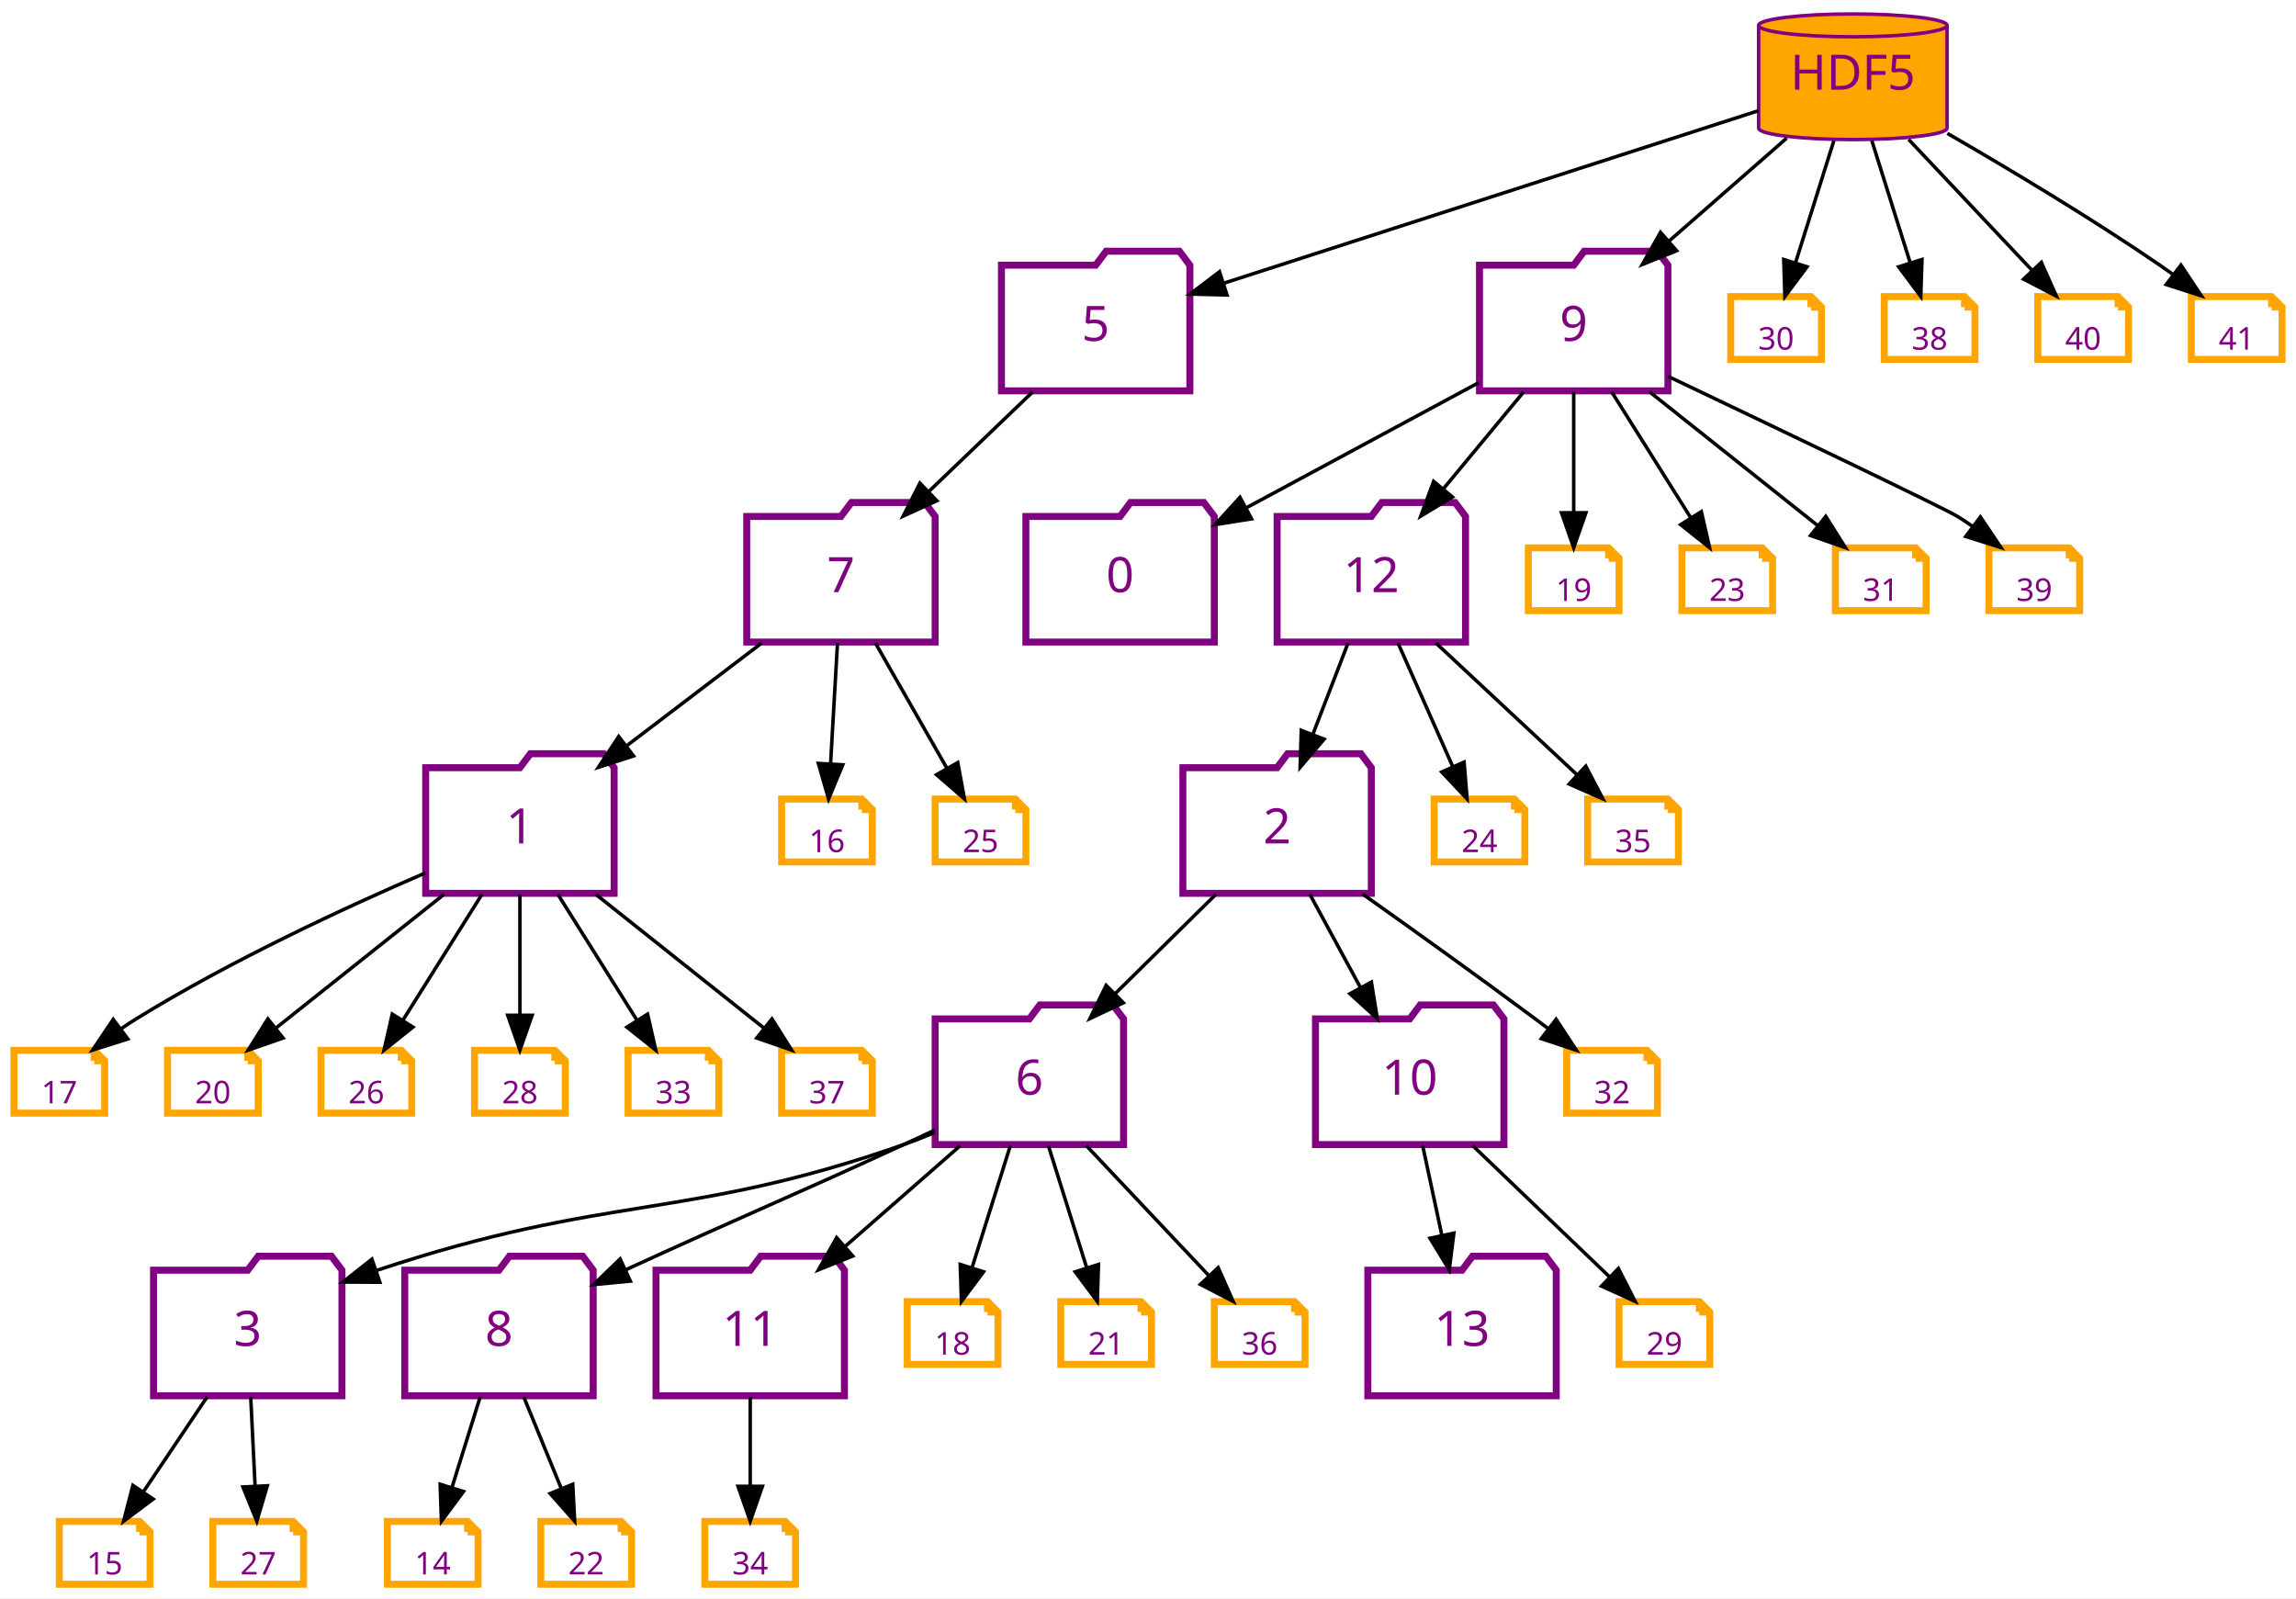
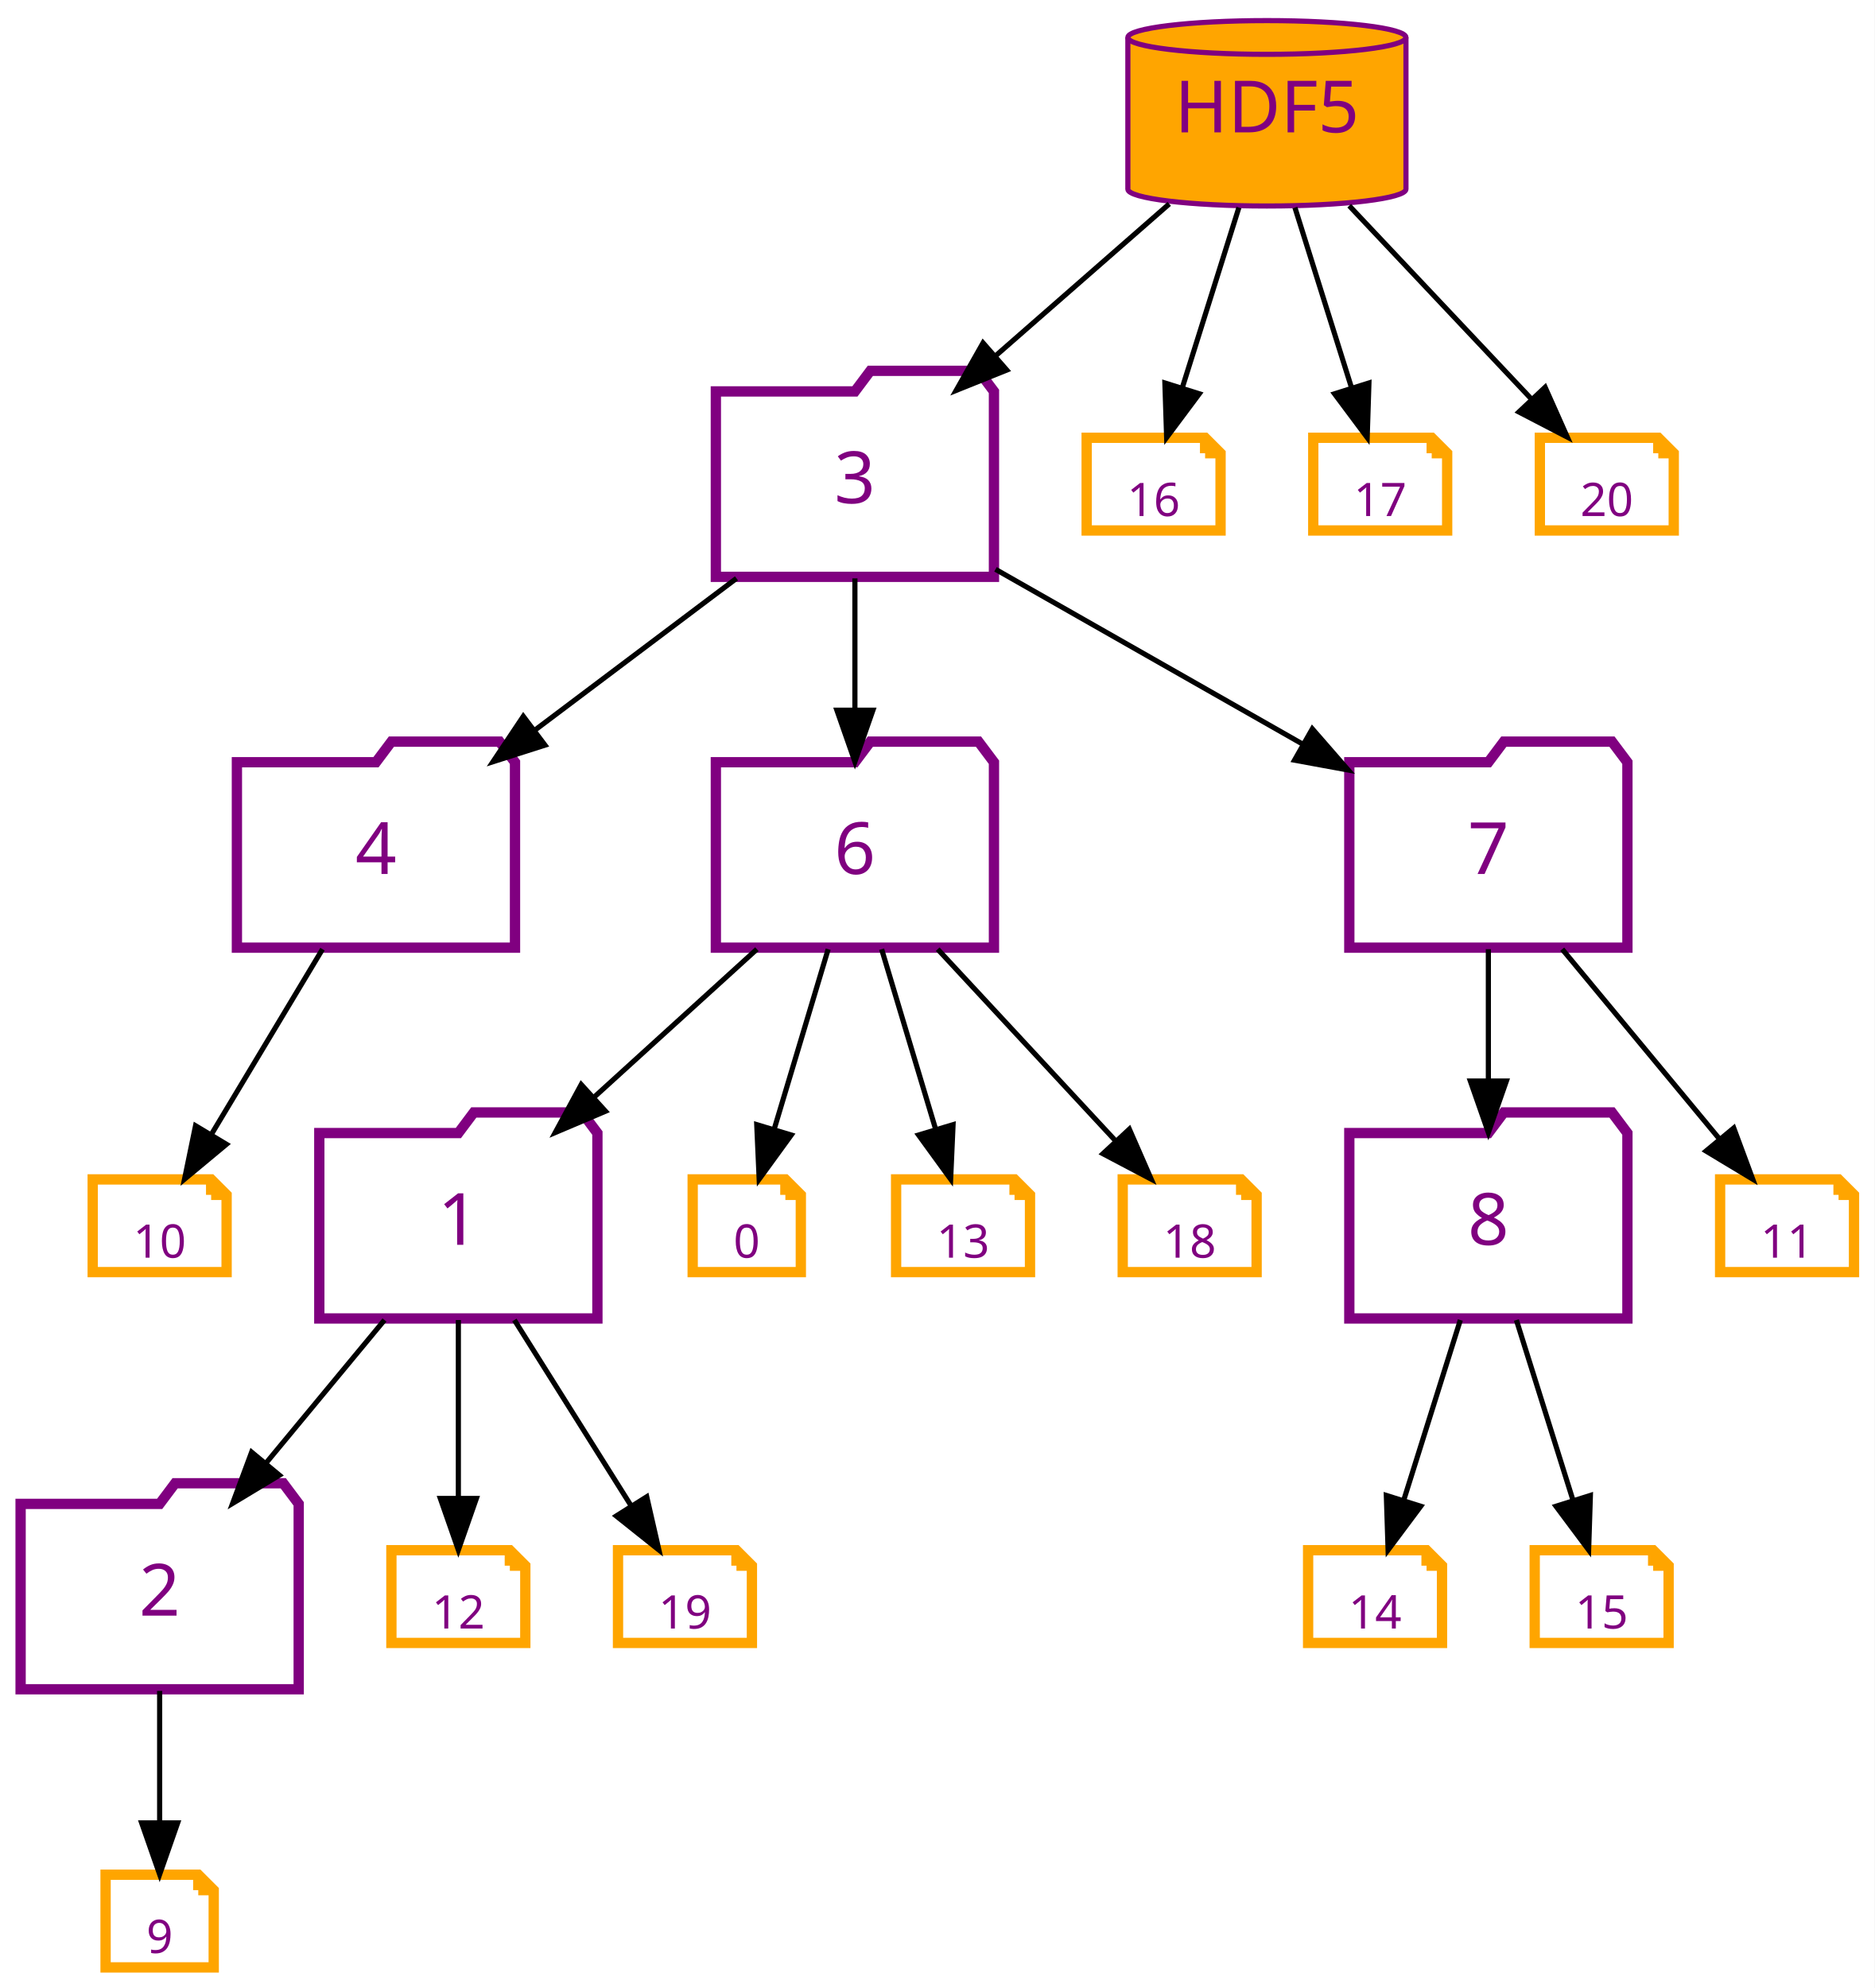
- <svg xmlns="http://www.w3.org/2000/svg" width="658pt" height="458pt" viewBox="0.00 0.00 658.00 458.00">
-   <g id="graph0" class="graph" transform="scale(1 1) rotate(0) translate(4 454)">
-     <polygon fill="white" stroke="transparent" points="-4,4 -4,-454 654,-454 654,4 -4,4" />
+ <svg xmlns="http://www.w3.org/2000/svg" width="364pt" height="386pt" viewBox="0.00 0.00 364.00 386.00">
+   <g id="graph0" class="graph" transform="scale(1 1) rotate(0) translate(4 382)">
+     <polygon fill="white" stroke="transparent" points="-4,4 -4,-382 360,-382 360,4 -4,4" />
    <g id="node1" class="node">
-       <polygon fill="none" stroke="purple" stroke-width="2" points="344,-306 341,-310 320,-310 317,-306 290,-306 290,-270 344,-270 344,-306" />
-       <text text-anchor="middle" x="317" y="-284.3" font-family="times bold" font-size="14.00" fill="purple">0</text>
+       <polygon fill="none" stroke="purple" stroke-width="2" points="112,-162 109,-166 88,-166 85,-162 58,-162 58,-126 112,-126 112,-162" />
+       <text text-anchor="middle" x="85" y="-140.3" font-family="times bold" font-size="14.00" fill="purple">1</text>
    </g>
    <g id="node2" class="node">
-       <polygon fill="none" stroke="purple" stroke-width="2" points="172,-234 169,-238 148,-238 145,-234 118,-234 118,-198 172,-198 172,-234" />
-       <text text-anchor="middle" x="145" y="-212.3" font-family="times bold" font-size="14.00" fill="purple">1</text>
+       <polygon fill="none" stroke="purple" stroke-width="2" points="54,-90 51,-94 30,-94 27,-90 0,-90 0,-54 54,-54 54,-90" />
+       <text text-anchor="middle" x="27" y="-68.3" font-family="times bold" font-size="14.00" fill="purple">2</text>
+     </g>
+     <g id="edge3" class="edge">
+       <path fill="none" stroke="black" d="M70.66,-125.7C63.71,-117.3 55.23,-107.07 47.6,-97.86" />
+       <polygon fill="black" stroke="black" points="50.25,-95.57 41.17,-90.1 44.86,-100.04 50.25,-95.57" />
+     </g>
+     <g id="node13" class="node">
+       <polygon fill="none" stroke="orange" stroke-width="2" points="95,-81 72,-81 72,-63 98,-63 98,-78 95,-81" />
+       <polyline fill="none" stroke="orange" stroke-width="2" points="95,-81 95,-78 " />
+       <polyline fill="none" stroke="orange" stroke-width="2" points="98,-78 95,-78 " />
+       <text text-anchor="middle" x="85" y="-65.8" font-family="times bold" font-size="9.00" fill="purple">12</text>
+     </g>
+     <g id="edge7" class="edge">
+       <path fill="none" stroke="black" d="M85,-125.7C85,-115.23 85,-101.9 85,-91.27" />
+       <polygon fill="black" stroke="black" points="88.5,-91.05 85,-81.05 81.5,-91.05 88.5,-91.05" />
+     </g>
+     <g id="node20" class="node">
+       <polygon fill="none" stroke="orange" stroke-width="2" points="139,-81 116,-81 116,-63 142,-63 142,-78 139,-81" />
+       <polyline fill="none" stroke="orange" stroke-width="2" points="139,-81 139,-78 " />
+       <polyline fill="none" stroke="orange" stroke-width="2" points="142,-78 139,-78 " />
+       <text text-anchor="middle" x="129" y="-65.8" font-family="times bold" font-size="9.00" fill="purple">19</text>
+     </g>
+     <g id="edge16" class="edge">
+       <path fill="none" stroke="black" d="M95.88,-125.7C102.8,-114.67 111.73,-100.47 118.57,-89.59" />
+       <polygon fill="black" stroke="black" points="121.58,-91.38 123.94,-81.05 115.66,-87.65 121.58,-91.38" />
+     </g>
+     <g id="node10" class="node">
+       <polygon fill="none" stroke="orange" stroke-width="2" points="34.5,-18 16.5,-18 16.5,0 37.5,0 37.5,-15 34.5,-18" />
+       <polyline fill="none" stroke="orange" stroke-width="2" points="34.5,-18 34.5,-15 " />
+       <polyline fill="none" stroke="orange" stroke-width="2" points="37.5,-15 34.5,-15 " />
+       <text text-anchor="middle" x="27" y="-2.8" font-family="times bold" font-size="9.00" fill="purple">9</text>
+     </g>
+     <g id="edge2" class="edge">
+       <path fill="none" stroke="black" d="M27,-53.68C27,-45.73 27,-36.31 27,-28.25" />
+       <polygon fill="black" stroke="black" points="30.5,-28.06 27,-18.06 23.5,-28.06 30.5,-28.06" />
+     </g>
+     <g id="node3" class="node">
+       <polygon fill="none" stroke="purple" stroke-width="2" points="189,-306 186,-310 165,-310 162,-306 135,-306 135,-270 189,-270 189,-306" />
+       <text text-anchor="middle" x="162" y="-284.3" font-family="times bold" font-size="14.00" fill="purple">3</text>
+     </g>
+     <g id="node4" class="node">
+       <polygon fill="none" stroke="purple" stroke-width="2" points="96,-234 93,-238 72,-238 69,-234 42,-234 42,-198 96,-198 96,-234" />
+       <text text-anchor="middle" x="69" y="-212.3" font-family="times bold" font-size="14.00" fill="purple">4</text>
+     </g>
+     <g id="edge5" class="edge">
+       <path fill="none" stroke="black" d="M139.01,-269.7C127.19,-260.8 112.61,-249.82 99.82,-240.2" />
+       <polygon fill="black" stroke="black" points="101.82,-237.32 91.72,-234.1 97.61,-242.91 101.82,-237.32" />
+     </g>
+     <g id="node6" class="node">
+       <polygon fill="none" stroke="purple" stroke-width="2" points="189,-234 186,-238 165,-238 162,-234 135,-234 135,-198 189,-198 189,-234" />
+       <text text-anchor="middle" x="162" y="-212.3" font-family="times bold" font-size="14.00" fill="purple">6</text>
+     </g>
+     <g id="edge18" class="edge">
+       <path fill="none" stroke="black" d="M162,-269.7C162,-261.98 162,-252.71 162,-244.11" />
+       <polygon fill="black" stroke="black" points="165.5,-244.1 162,-234.1 158.5,-244.1 165.5,-244.1" />
+     </g>
+     <g id="node7" class="node">
+       <polygon fill="none" stroke="purple" stroke-width="2" points="312,-234 309,-238 288,-238 285,-234 258,-234 258,-198 312,-198 312,-234" />
+       <text text-anchor="middle" x="285" y="-212.3" font-family="times bold" font-size="14.00" fill="purple">7</text>
+     </g>
+     <g id="edge12" class="edge">
+       <path fill="none" stroke="black" d="M189.3,-271.46C206.89,-261.45 229.97,-248.32 249.05,-237.46" />
+       <polygon fill="black" stroke="black" points="250.82,-240.48 257.78,-232.49 247.36,-234.4 250.82,-240.48" />
+     </g>
+     <g id="node11" class="node">
+       <polygon fill="none" stroke="orange" stroke-width="2" points="37,-153 14,-153 14,-135 40,-135 40,-150 37,-153" />
+       <polyline fill="none" stroke="orange" stroke-width="2" points="37,-153 37,-150 " />
+       <polyline fill="none" stroke="orange" stroke-width="2" points="40,-150 37,-150 " />
+       <text text-anchor="middle" x="27" y="-137.8" font-family="times bold" font-size="9.00" fill="purple">10</text>
+     </g>
+     <g id="edge4" class="edge">
+       <path fill="none" stroke="black" d="M58.62,-197.7C52.07,-186.79 43.66,-172.76 37.15,-161.92" />
+       <polygon fill="black" stroke="black" points="39.97,-159.82 31.83,-153.05 33.97,-163.42 39.97,-159.82" />
+     </g>
+     <g id="node5" class="node">
+       <path fill="orange" stroke="purple" d="M269,-374.73C269,-376.53 256.9,-378 242,-378 227.1,-378 215,-376.53 215,-374.73 215,-374.73 215,-345.27 215,-345.27 215,-343.47 227.1,-342 242,-342 256.9,-342 269,-343.47 269,-345.27 269,-345.27 269,-374.73 269,-374.73" />
+       <path fill="none" stroke="purple" d="M269,-374.73C269,-372.92 256.9,-371.45 242,-371.45 227.1,-371.45 215,-372.92 215,-374.73" />
+       <text text-anchor="middle" x="242" y="-356.3" font-family="times bold" font-size="14.00" fill="purple">HDF5</text>
+     </g>
+     <g id="edge19" class="edge">
+       <path fill="none" stroke="black" d="M223.04,-342.41C213,-333.63 200.49,-322.68 189.41,-312.99" />
+       <polygon fill="black" stroke="black" points="191.49,-310.15 181.66,-306.2 186.88,-315.42 191.49,-310.15" />
+     </g>
+     <g id="node17" class="node">
+       <polygon fill="none" stroke="orange" stroke-width="2" points="230,-297 207,-297 207,-279 233,-279 233,-294 230,-297" />
+       <polyline fill="none" stroke="orange" stroke-width="2" points="230,-297 230,-294 " />
+       <polyline fill="none" stroke="orange" stroke-width="2" points="233,-294 230,-294 " />
+       <text text-anchor="middle" x="220" y="-281.8" font-family="times bold" font-size="9.00" fill="purple">16</text>
+     </g>
+     <g id="edge13" class="edge">
+       <path fill="none" stroke="black" d="M236.56,-341.7C233.2,-331.01 228.9,-317.33 225.53,-306.59" />
+       <polygon fill="black" stroke="black" points="228.87,-305.54 222.53,-297.05 222.19,-307.64 228.87,-305.54" />
    </g>
    <g id="node18" class="node">
-       <polygon fill="none" stroke="orange" stroke-width="2" points="23,-153 0,-153 0,-135 26,-135 26,-150 23,-153" />
-       <polyline fill="none" stroke="orange" stroke-width="2" points="23,-153 23,-150 " />
-       <polyline fill="none" stroke="orange" stroke-width="2" points="26,-150 23,-150 " />
-       <text text-anchor="middle" x="13" y="-137.8" font-family="times bold" font-size="9.00" fill="purple">17</text>
+       <polygon fill="none" stroke="orange" stroke-width="2" points="274,-297 251,-297 251,-279 277,-279 277,-294 274,-297" />
+       <polyline fill="none" stroke="orange" stroke-width="2" points="274,-297 274,-294 " />
+       <polyline fill="none" stroke="orange" stroke-width="2" points="277,-294 274,-294 " />
+       <text text-anchor="middle" x="264" y="-281.8" font-family="times bold" font-size="9.00" fill="purple">17</text>
+     </g>
+     <g id="edge14" class="edge">
+       <path fill="none" stroke="black" d="M247.44,-341.7C250.8,-331.01 255.1,-317.33 258.47,-306.59" />
+       <polygon fill="black" stroke="black" points="261.81,-307.64 261.47,-297.05 255.13,-305.54 261.81,-307.64" />
+     </g>
+     <g id="node21" class="node">
+       <polygon fill="none" stroke="orange" stroke-width="2" points="318,-297 295,-297 295,-279 321,-279 321,-294 318,-297" />
+       <polyline fill="none" stroke="orange" stroke-width="2" points="318,-297 318,-294 " />
+       <polyline fill="none" stroke="orange" stroke-width="2" points="321,-294 318,-294 " />
+       <text text-anchor="middle" x="308" y="-281.8" font-family="times bold" font-size="9.00" fill="purple">20</text>
+     </g>
+     <g id="edge20" class="edge">
+       <path fill="none" stroke="black" d="M257.98,-342.05C268.78,-330.59 282.94,-315.58 293.44,-304.44" />
+       <polygon fill="black" stroke="black" points="296.02,-306.81 300.33,-297.13 290.93,-302.01 296.02,-306.81" />
+     </g>
+     <g id="edge17" class="edge">
+       <path fill="none" stroke="black" d="M142.97,-197.7C133.46,-189.05 121.79,-178.45 111.43,-169.03" />
+       <polygon fill="black" stroke="black" points="113.57,-166.24 103.81,-162.1 108.86,-171.42 113.57,-166.24" />
+     </g>
+     <g id="node9" class="node">
+       <polygon fill="none" stroke="orange" stroke-width="2" points="148.5,-153 130.5,-153 130.5,-135 151.5,-135 151.5,-150 148.5,-153" />
+       <polyline fill="none" stroke="orange" stroke-width="2" points="148.5,-153 148.5,-150 " />
+       <polyline fill="none" stroke="orange" stroke-width="2" points="151.5,-150 148.5,-150 " />
+       <text text-anchor="middle" x="141" y="-137.8" font-family="times bold" font-size="9.00" fill="purple">0</text>
+     </g>
+     <g id="edge1" class="edge">
+       <path fill="none" stroke="black" d="M156.81,-197.7C153.64,-187.12 149.58,-173.62 146.38,-162.93" />
+       <polygon fill="black" stroke="black" points="149.64,-161.62 143.41,-153.05 142.94,-163.63 149.64,-161.62" />
+     </g>
+     <g id="node14" class="node">
+       <polygon fill="none" stroke="orange" stroke-width="2" points="193,-153 170,-153 170,-135 196,-135 196,-150 193,-153" />
+       <polyline fill="none" stroke="orange" stroke-width="2" points="193,-153 193,-150 " />
+       <polyline fill="none" stroke="orange" stroke-width="2" points="196,-150 193,-150 " />
+       <text text-anchor="middle" x="183" y="-137.8" font-family="times bold" font-size="9.00" fill="purple">13</text>
+     </g>
+     <g id="edge8" class="edge">
+       <path fill="none" stroke="black" d="M167.19,-197.7C170.36,-187.12 174.42,-173.62 177.62,-162.93" />
+       <polygon fill="black" stroke="black" points="181.06,-163.63 180.59,-153.05 174.36,-161.62 181.06,-163.63" />
+     </g>
+     <g id="node19" class="node">
+       <polygon fill="none" stroke="orange" stroke-width="2" points="237,-153 214,-153 214,-135 240,-135 240,-150 237,-153" />
+       <polyline fill="none" stroke="orange" stroke-width="2" points="237,-153 237,-150 " />
+       <polyline fill="none" stroke="orange" stroke-width="2" points="240,-150 237,-150 " />
+       <text text-anchor="middle" x="227" y="-137.8" font-family="times bold" font-size="9.00" fill="purple">18</text>
+     </g>
+     <g id="edge15" class="edge">
+       <path fill="none" stroke="black" d="M178.07,-197.7C188.61,-186.34 202.29,-171.61 212.5,-160.61" />
+       <polygon fill="black" stroke="black" points="215.29,-162.76 219.53,-153.05 210.16,-157.99 215.29,-162.76" />
+     </g>
+     <g id="node8" class="node">
+       <polygon fill="none" stroke="purple" stroke-width="2" points="312,-162 309,-166 288,-166 285,-162 258,-162 258,-126 312,-126 312,-162" />
+       <text text-anchor="middle" x="285" y="-140.3" font-family="times bold" font-size="14.00" fill="purple">8</text>
+     </g>
+     <g id="edge11" class="edge">
+       <path fill="none" stroke="black" d="M285,-197.7C285,-189.98 285,-180.71 285,-172.11" />
+       <polygon fill="black" stroke="black" points="288.5,-172.1 285,-162.1 281.5,-172.1 288.5,-172.1" />
+     </g>
+     <g id="node12" class="node">
+       <polygon fill="none" stroke="orange" stroke-width="2" points="353,-153 330,-153 330,-135 356,-135 356,-150 353,-153" />
+       <polyline fill="none" stroke="orange" stroke-width="2" points="353,-153 353,-150 " />
+       <polyline fill="none" stroke="orange" stroke-width="2" points="356,-150 353,-150 " />
+       <text text-anchor="middle" x="343" y="-137.8" font-family="times bold" font-size="9.00" fill="purple">11</text>
    </g>
    <g id="edge6" class="edge">
-       <path fill="none" stroke="black" d="M117.95,-203.86C95.17,-194.04 62.05,-178.71 35,-162 33.53,-161.09 32.04,-160.11 30.57,-159.08" />
-       <polygon fill="black" stroke="black" points="32.64,-156.26 22.54,-153.07 28.45,-161.87 32.64,-156.26" />
+       <path fill="none" stroke="black" d="M299.34,-197.7C308.65,-186.45 320.71,-171.9 329.8,-160.94" />
+       <polygon fill="black" stroke="black" points="332.65,-162.98 336.33,-153.05 327.26,-158.51 332.65,-162.98" />
    </g>
-     <g id="node21" class="node">
-       <polygon fill="none" stroke="orange" stroke-width="2" points="67,-153 44,-153 44,-135 70,-135 70,-150 67,-153" />
-       <polyline fill="none" stroke="orange" stroke-width="2" points="67,-153 67,-150 " />
-       <polyline fill="none" stroke="orange" stroke-width="2" points="70,-150 67,-150 " />
-       <text text-anchor="middle" x="57" y="-137.8" font-family="times bold" font-size="9.00" fill="purple">20</text>
+     <g id="node15" class="node">
+       <polygon fill="none" stroke="orange" stroke-width="2" points="273,-81 250,-81 250,-63 276,-63 276,-78 273,-81" />
+       <polyline fill="none" stroke="orange" stroke-width="2" points="273,-81 273,-78 " />
+       <polyline fill="none" stroke="orange" stroke-width="2" points="276,-78 273,-78 " />
+       <text text-anchor="middle" x="263" y="-65.8" font-family="times bold" font-size="9.00" fill="purple">14</text>
    </g>
    <g id="edge9" class="edge">
-       <path fill="none" stroke="black" d="M123.25,-197.7C108.41,-185.89 88.99,-170.45 75.02,-159.34" />
-       <polygon fill="black" stroke="black" points="77.12,-156.53 67.12,-153.05 72.76,-162.01 77.12,-156.53" />
-     </g>
-     <g id="node27" class="node">
-       <polygon fill="none" stroke="orange" stroke-width="2" points="111,-153 88,-153 88,-135 114,-135 114,-150 111,-153" />
-       <polyline fill="none" stroke="orange" stroke-width="2" points="111,-153 111,-150 " />
-       <polyline fill="none" stroke="orange" stroke-width="2" points="114,-150 111,-150 " />
-       <text text-anchor="middle" x="101" y="-137.8" font-family="times bold" font-size="9.00" fill="purple">26</text>
-     </g>
-     <g id="edge16" class="edge">
-       <path fill="none" stroke="black" d="M134.12,-197.7C127.2,-186.67 118.27,-172.47 111.43,-161.59" />
-       <polygon fill="black" stroke="black" points="114.34,-159.65 106.06,-153.05 108.42,-163.38 114.34,-159.65" />
-     </g>
-     <g id="node29" class="node">
-       <polygon fill="none" stroke="orange" stroke-width="2" points="155,-153 132,-153 132,-135 158,-135 158,-150 155,-153" />
-       <polyline fill="none" stroke="orange" stroke-width="2" points="155,-153 155,-150 " />
-       <polyline fill="none" stroke="orange" stroke-width="2" points="158,-150 155,-150 " />
-       <text text-anchor="middle" x="145" y="-137.8" font-family="times bold" font-size="9.00" fill="purple">28</text>
-     </g>
-     <g id="edge19" class="edge">
-       <path fill="none" stroke="black" d="M145,-197.7C145,-187.23 145,-173.9 145,-163.27" />
-       <polygon fill="black" stroke="black" points="148.5,-163.05 145,-153.05 141.5,-163.05 148.5,-163.05" />
-     </g>
-     <g id="node34" class="node">
-       <polygon fill="none" stroke="orange" stroke-width="2" points="199,-153 176,-153 176,-135 202,-135 202,-150 199,-153" />
-       <polyline fill="none" stroke="orange" stroke-width="2" points="199,-153 199,-150 " />
-       <polyline fill="none" stroke="orange" stroke-width="2" points="202,-150 199,-150 " />
-       <text text-anchor="middle" x="189" y="-137.8" font-family="times bold" font-size="9.00" fill="purple">33</text>
-     </g>
-     <g id="edge25" class="edge">
-       <path fill="none" stroke="black" d="M155.88,-197.7C162.8,-186.67 171.73,-172.47 178.57,-161.59" />
-       <polygon fill="black" stroke="black" points="181.58,-163.38 183.94,-153.05 175.66,-159.65 181.58,-163.38" />
-     </g>
-     <g id="node38" class="node">
-       <polygon fill="none" stroke="orange" stroke-width="2" points="243,-153 220,-153 220,-135 246,-135 246,-150 243,-153" />
-       <polyline fill="none" stroke="orange" stroke-width="2" points="243,-153 243,-150 " />
-       <polyline fill="none" stroke="orange" stroke-width="2" points="246,-150 243,-150 " />
-       <text text-anchor="middle" x="233" y="-137.8" font-family="times bold" font-size="9.00" fill="purple">37</text>
-     </g>
-     <g id="edge33" class="edge">
-       <path fill="none" stroke="black" d="M166.75,-197.7C181.59,-185.89 201.01,-170.45 214.98,-159.34" />
-       <polygon fill="black" stroke="black" points="217.24,-162.01 222.88,-153.05 212.88,-156.53 217.24,-162.01" />
-     </g>
-     <g id="node3" class="node">
-       <polygon fill="none" stroke="purple" stroke-width="2" points="389,-234 386,-238 365,-238 362,-234 335,-234 335,-198 389,-198 389,-234" />
-       <text text-anchor="middle" x="362" y="-212.3" font-family="times bold" font-size="14.00" fill="purple">2</text>
-     </g>
-     <g id="node7" class="node">
-       <polygon fill="none" stroke="purple" stroke-width="2" points="318,-162 315,-166 294,-166 291,-162 264,-162 264,-126 318,-126 318,-162" />
-       <text text-anchor="middle" x="291" y="-140.3" font-family="times bold" font-size="14.00" fill="purple">6</text>
-     </g>
-     <g id="edge30" class="edge">
-       <path fill="none" stroke="black" d="M344.45,-197.7C335.77,-189.14 325.14,-178.66 315.65,-169.3" />
-       <polygon fill="black" stroke="black" points="317.93,-166.63 308.35,-162.1 313.01,-171.62 317.93,-166.63" />
-     </g>
-     <g id="node11" class="node">
-       <polygon fill="none" stroke="purple" stroke-width="2" points="427,-162 424,-166 403,-166 400,-162 373,-162 373,-126 427,-126 427,-162" />
-       <text text-anchor="middle" x="400" y="-140.3" font-family="times bold" font-size="14.00" fill="purple">10</text>
-     </g>
-     <g id="edge21" class="edge">
-       <path fill="none" stroke="black" d="M371.39,-197.7C375.76,-189.64 381.06,-179.89 385.9,-170.98" />
-       <polygon fill="black" stroke="black" points="389.02,-172.56 390.71,-162.1 382.87,-169.22 389.02,-172.56" />
-     </g>
-     <g id="node33" class="node">
-       <polygon fill="none" stroke="orange" stroke-width="2" points="468,-153 445,-153 445,-135 471,-135 471,-150 468,-153" />
-       <polyline fill="none" stroke="orange" stroke-width="2" points="468,-153 468,-150 " />
-       <polyline fill="none" stroke="orange" stroke-width="2" points="471,-150 468,-150 " />
-       <text text-anchor="middle" x="458" y="-137.8" font-family="times bold" font-size="9.00" fill="purple">32</text>
-     </g>
-     <g id="edge24" class="edge">
-       <path fill="none" stroke="black" d="M386.49,-197.8C400.98,-187.53 419.65,-174.17 436,-162 437.21,-161.1 438.45,-160.17 439.7,-159.22" />
-       <polygon fill="black" stroke="black" points="441.96,-161.9 447.76,-153.03 437.7,-156.35 441.96,-161.9" />
-     </g>
-     <g id="node4" class="node">
-       <polygon fill="none" stroke="purple" stroke-width="2" points="94,-90 91,-94 70,-94 67,-90 40,-90 40,-54 94,-54 94,-90" />
-       <text text-anchor="middle" x="67" y="-68.3" font-family="times bold" font-size="14.00" fill="purple">3</text>
+       <path fill="none" stroke="black" d="M279.56,-125.7C276.2,-115.01 271.9,-101.33 268.53,-90.59" />
+       <polygon fill="black" stroke="black" points="271.87,-89.54 265.53,-81.05 265.19,-91.64 271.87,-89.54" />
    </g>
    <g id="node16" class="node">
-       <polygon fill="none" stroke="orange" stroke-width="2" points="36,-18 13,-18 13,0 39,0 39,-15 36,-18" />
-       <polyline fill="none" stroke="orange" stroke-width="2" points="36,-18 36,-15 " />
-       <polyline fill="none" stroke="orange" stroke-width="2" points="39,-15 36,-15 " />
-       <text text-anchor="middle" x="26" y="-2.8" font-family="times bold" font-size="9.00" fill="purple">15</text>
-     </g>
-     <g id="edge4" class="edge">
-       <path fill="none" stroke="black" d="M55.36,-53.68C49.65,-45.19 42.8,-35 37.16,-26.6" />
-       <polygon fill="black" stroke="black" points="39.9,-24.41 31.42,-18.06 34.09,-28.32 39.9,-24.41" />
-     </g>
-     <g id="node28" class="node">
-       <polygon fill="none" stroke="orange" stroke-width="2" points="80,-18 57,-18 57,0 83,0 83,-15 80,-18" />
-       <polyline fill="none" stroke="orange" stroke-width="2" points="80,-18 80,-15 " />
-       <polyline fill="none" stroke="orange" stroke-width="2" points="83,-15 80,-15 " />
-       <text text-anchor="middle" x="70" y="-2.8" font-family="times bold" font-size="9.00" fill="purple">27</text>
-     </g>
-     <g id="edge17" class="edge">
-       <path fill="none" stroke="black" d="M67.85,-53.68C68.24,-45.73 68.71,-36.31 69.1,-28.25" />
-       <polygon fill="black" stroke="black" points="72.61,-28.22 69.6,-18.06 65.62,-27.88 72.61,-28.22" />
-     </g>
-     <g id="node5" class="node">
-       <path fill="orange" stroke="purple" d="M554,-446.73C554,-448.53 541.9,-450 527,-450 512.1,-450 500,-448.53 500,-446.73 500,-446.73 500,-417.27 500,-417.27 500,-415.47 512.1,-414 527,-414 541.9,-414 554,-415.47 554,-417.27 554,-417.27 554,-446.73 554,-446.73" />
-       <path fill="none" stroke="purple" d="M554,-446.73C554,-444.92 541.9,-443.45 527,-443.45 512.1,-443.45 500,-444.92 500,-446.73" />
-       <text text-anchor="middle" x="527" y="-428.3" font-family="times bold" font-size="14.00" fill="purple">HDF5</text>
-     </g>
-     <g id="node6" class="node">
-       <polygon fill="none" stroke="purple" stroke-width="2" points="337,-378 334,-382 313,-382 310,-378 283,-378 283,-342 337,-342 337,-378" />
-       <text text-anchor="middle" x="310" y="-356.3" font-family="times bold" font-size="14.00" fill="purple">5</text>
-     </g>
-     <g id="edge36" class="edge">
-       <path fill="none" stroke="black" d="M499.96,-422.28C461.27,-409.8 390.04,-386.82 346.65,-372.82" />
-       <polygon fill="black" stroke="black" points="347.64,-369.46 337.04,-369.72 345.49,-376.12 347.64,-369.46" />
-     </g>
-     <g id="node10" class="node">
-       <polygon fill="none" stroke="purple" stroke-width="2" points="474,-378 471,-382 450,-382 447,-378 420,-378 420,-342 474,-342 474,-378" />
-       <text text-anchor="middle" x="447" y="-356.3" font-family="times bold" font-size="14.00" fill="purple">9</text>
-     </g>
-     <g id="edge39" class="edge">
-       <path fill="none" stroke="black" d="M508.04,-414.41C498,-405.63 485.49,-394.68 474.41,-384.99" />
-       <polygon fill="black" stroke="black" points="476.49,-382.15 466.66,-378.2 471.88,-387.42 476.49,-382.15" />
-     </g>
-     <g id="node31" class="node">
-       <polygon fill="none" stroke="orange" stroke-width="2" points="515,-369 492,-369 492,-351 518,-351 518,-366 515,-369" />
-       <polyline fill="none" stroke="orange" stroke-width="2" points="515,-369 515,-366 " />
-       <polyline fill="none" stroke="orange" stroke-width="2" points="518,-366 515,-366 " />
-       <text text-anchor="middle" x="505" y="-353.8" font-family="times bold" font-size="9.00" fill="purple">30</text>
-     </g>
-     <g id="edge22" class="edge">
-       <path fill="none" stroke="black" d="M521.56,-413.7C518.2,-403.01 513.9,-389.33 510.53,-378.59" />
-       <polygon fill="black" stroke="black" points="513.87,-377.54 507.53,-369.05 507.19,-379.64 513.87,-377.54" />
-     </g>
-     <g id="node39" class="node">
-       <polygon fill="none" stroke="orange" stroke-width="2" points="559,-369 536,-369 536,-351 562,-351 562,-366 559,-369" />
-       <polyline fill="none" stroke="orange" stroke-width="2" points="559,-369 559,-366 " />
-       <polyline fill="none" stroke="orange" stroke-width="2" points="562,-366 559,-366 " />
-       <text text-anchor="middle" x="549" y="-353.8" font-family="times bold" font-size="9.00" fill="purple">38</text>
-     </g>
-     <g id="edge37" class="edge">
-       <path fill="none" stroke="black" d="M532.44,-413.7C535.8,-403.01 540.1,-389.33 543.47,-378.59" />
-       <polygon fill="black" stroke="black" points="546.81,-379.64 546.47,-369.05 540.13,-377.54 546.81,-379.64" />
-     </g>
-     <g id="node41" class="node">
-       <polygon fill="none" stroke="orange" stroke-width="2" points="603,-369 580,-369 580,-351 606,-351 606,-366 603,-369" />
-       <polyline fill="none" stroke="orange" stroke-width="2" points="603,-369 603,-366 " />
-       <polyline fill="none" stroke="orange" stroke-width="2" points="606,-366 603,-366 " />
-       <text text-anchor="middle" x="593" y="-353.8" font-family="times bold" font-size="9.00" fill="purple">40</text>
-     </g>
-     <g id="edge40" class="edge">
-       <path fill="none" stroke="black" d="M542.98,-414.05C553.78,-402.59 567.94,-387.58 578.44,-376.44" />
-       <polygon fill="black" stroke="black" points="581.02,-378.81 585.33,-369.13 575.93,-374.01 581.02,-378.81" />
-     </g>
-     <g id="node42" class="node">
-       <polygon fill="none" stroke="orange" stroke-width="2" points="647,-369 624,-369 624,-351 650,-351 650,-366 647,-369" />
-       <polyline fill="none" stroke="orange" stroke-width="2" points="647,-369 647,-366 " />
-       <polyline fill="none" stroke="orange" stroke-width="2" points="650,-366 647,-366 " />
-       <text text-anchor="middle" x="637" y="-353.8" font-family="times bold" font-size="9.00" fill="purple">41</text>
-     </g>
-     <g id="edge41" class="edge">
-       <path fill="none" stroke="black" d="M554.08,-415.78C571.74,-405.59 595.13,-391.59 615,-378 616.24,-377.15 617.51,-376.25 618.78,-375.33" />
-       <polygon fill="black" stroke="black" points="621.02,-378.03 626.89,-369.21 616.8,-372.45 621.02,-378.03" />
-     </g>
-     <g id="node8" class="node">
-       <polygon fill="none" stroke="purple" stroke-width="2" points="264,-306 261,-310 240,-310 237,-306 210,-306 210,-270 264,-270 264,-306" />
-       <text text-anchor="middle" x="237" y="-284.3" font-family="times bold" font-size="14.00" fill="purple">7</text>
-     </g>
-     <g id="edge35" class="edge">
-       <path fill="none" stroke="black" d="M291.96,-341.7C282.94,-333.05 271.88,-322.45 262.06,-313.03" />
-       <polygon fill="black" stroke="black" points="264.48,-310.5 254.84,-306.1 259.63,-315.55 264.48,-310.5" />
-     </g>
-     <g id="edge18" class="edge">
-       <path fill="none" stroke="black" d="M263.73,-129.4C260.82,-128.17 257.87,-127.01 255,-126 192.42,-104.08 170.5,-112.12 103.96,-89.94" />
-       <polygon fill="black" stroke="black" points="104.86,-86.54 94.27,-86.6 102.59,-93.16 104.86,-86.54" />
-     </g>
-     <g id="node9" class="node">
-       <polygon fill="none" stroke="purple" stroke-width="2" points="166,-90 163,-94 142,-94 139,-90 112,-90 112,-54 166,-54 166,-90" />
-       <text text-anchor="middle" x="139" y="-68.3" font-family="times bold" font-size="14.00" fill="purple">8</text>
-     </g>
-     <g id="edge12" class="edge">
-       <path fill="none" stroke="black" d="M263.9,-130.14C260.9,-128.73 257.89,-127.33 255,-126 222.22,-110.89 211.92,-106.89 175.41,-90.15" />
-       <polygon fill="black" stroke="black" points="176.65,-86.87 166.1,-85.86 173.72,-93.22 176.65,-86.87" />
-     </g>
-     <g id="node12" class="node">
-       <polygon fill="none" stroke="purple" stroke-width="2" points="238,-90 235,-94 214,-94 211,-90 184,-90 184,-54 238,-54 238,-90" />
-       <text text-anchor="middle" x="211" y="-68.3" font-family="times bold" font-size="14.00" fill="purple">11</text>
-     </g>
-     <g id="edge27" class="edge">
-       <path fill="none" stroke="black" d="M271.22,-125.7C261.25,-116.97 248.99,-106.24 238.14,-96.75" />
-       <polygon fill="black" stroke="black" points="240.38,-94.06 230.55,-90.1 235.77,-99.32 240.38,-94.06" />
-     </g>
-     <g id="node19" class="node">
-       <polygon fill="none" stroke="orange" stroke-width="2" points="279,-81 256,-81 256,-63 282,-63 282,-78 279,-81" />
-       <polyline fill="none" stroke="orange" stroke-width="2" points="279,-81 279,-78 " />
-       <polyline fill="none" stroke="orange" stroke-width="2" points="282,-78 279,-78 " />
-       <text text-anchor="middle" x="269" y="-65.8" font-family="times bold" font-size="9.00" fill="purple">18</text>
-     </g>
-     <g id="edge7" class="edge">
-       <path fill="none" stroke="black" d="M285.56,-125.7C282.2,-115.01 277.9,-101.33 274.53,-90.59" />
-       <polygon fill="black" stroke="black" points="277.87,-89.54 271.53,-81.05 271.19,-91.64 277.87,-89.54" />
-     </g>
-     <g id="node22" class="node">
-       <polygon fill="none" stroke="orange" stroke-width="2" points="323,-81 300,-81 300,-63 326,-63 326,-78 323,-81" />
-       <polyline fill="none" stroke="orange" stroke-width="2" points="323,-81 323,-78 " />
-       <polyline fill="none" stroke="orange" stroke-width="2" points="326,-78 323,-78 " />
-       <text text-anchor="middle" x="313" y="-65.8" font-family="times bold" font-size="9.00" fill="purple">21</text>
+       <polygon fill="none" stroke="orange" stroke-width="2" points="317,-81 294,-81 294,-63 320,-63 320,-78 317,-81" />
+       <polyline fill="none" stroke="orange" stroke-width="2" points="317,-81 317,-78 " />
+       <polyline fill="none" stroke="orange" stroke-width="2" points="320,-78 317,-78 " />
+       <text text-anchor="middle" x="307" y="-65.8" font-family="times bold" font-size="9.00" fill="purple">15</text>
    </g>
    <g id="edge10" class="edge">
-       <path fill="none" stroke="black" d="M296.44,-125.7C299.8,-115.01 304.1,-101.33 307.47,-90.59" />
-       <polygon fill="black" stroke="black" points="310.81,-91.64 310.47,-81.05 304.13,-89.54 310.81,-91.64" />
-     </g>
-     <g id="node37" class="node">
-       <polygon fill="none" stroke="orange" stroke-width="2" points="367,-81 344,-81 344,-63 370,-63 370,-78 367,-81" />
-       <polyline fill="none" stroke="orange" stroke-width="2" points="367,-81 367,-78 " />
-       <polyline fill="none" stroke="orange" stroke-width="2" points="370,-78 367,-78 " />
-       <text text-anchor="middle" x="357" y="-65.8" font-family="times bold" font-size="9.00" fill="purple">36</text>
-     </g>
-     <g id="edge29" class="edge">
-       <path fill="none" stroke="black" d="M307.31,-125.7C318.02,-114.34 331.91,-99.61 342.28,-88.61" />
-       <polygon fill="black" stroke="black" points="345.1,-90.72 349.41,-81.05 340.01,-85.92 345.1,-90.72" />
-     </g>
-     <g id="edge34" class="edge">
-       <path fill="none" stroke="black" d="M214.26,-269.7C202.56,-260.8 188.14,-249.82 175.49,-240.2" />
-       <polygon fill="black" stroke="black" points="177.56,-237.37 167.48,-234.1 173.32,-242.94 177.56,-237.37" />
-     </g>
-     <g id="node17" class="node">
-       <polygon fill="none" stroke="orange" stroke-width="2" points="243,-225 220,-225 220,-207 246,-207 246,-222 243,-225" />
-       <polyline fill="none" stroke="orange" stroke-width="2" points="243,-225 243,-222 " />
-       <polyline fill="none" stroke="orange" stroke-width="2" points="246,-222 243,-222 " />
-       <text text-anchor="middle" x="233" y="-209.8" font-family="times bold" font-size="9.00" fill="purple">16</text>
-     </g>
-     <g id="edge5" class="edge">
-       <path fill="none" stroke="black" d="M236.01,-269.7C235.41,-259.23 234.65,-245.9 234.04,-235.27" />
-       <polygon fill="black" stroke="black" points="237.52,-234.83 233.46,-225.05 230.54,-235.23 237.52,-234.83" />
-     </g>
-     <g id="node26" class="node">
-       <polygon fill="none" stroke="orange" stroke-width="2" points="287,-225 264,-225 264,-207 290,-207 290,-222 287,-225" />
-       <polyline fill="none" stroke="orange" stroke-width="2" points="287,-225 287,-222 " />
-       <polyline fill="none" stroke="orange" stroke-width="2" points="290,-222 287,-222 " />
-       <text text-anchor="middle" x="277" y="-209.8" font-family="times bold" font-size="9.00" fill="purple">25</text>
-     </g>
-     <g id="edge15" class="edge">
-       <path fill="none" stroke="black" d="M246.89,-269.7C253.12,-258.79 261.14,-244.76 267.33,-233.92" />
-       <polygon fill="black" stroke="black" points="270.48,-235.47 272.4,-225.05 264.4,-231.99 270.48,-235.47" />
-     </g>
-     <g id="node15" class="node">
-       <polygon fill="none" stroke="orange" stroke-width="2" points="130,-18 107,-18 107,0 133,0 133,-15 130,-18" />
-       <polyline fill="none" stroke="orange" stroke-width="2" points="130,-18 130,-15 " />
-       <polyline fill="none" stroke="orange" stroke-width="2" points="133,-15 130,-15 " />
-       <text text-anchor="middle" x="120" y="-2.8" font-family="times bold" font-size="9.00" fill="purple">14</text>
-     </g>
-     <g id="edge3" class="edge">
-       <path fill="none" stroke="black" d="M133.61,-53.68C131.07,-45.55 128.06,-35.87 125.51,-27.69" />
-       <polygon fill="black" stroke="black" points="128.83,-26.57 122.51,-18.06 122.14,-28.65 128.83,-26.57" />
-     </g>
-     <g id="node23" class="node">
-       <polygon fill="none" stroke="orange" stroke-width="2" points="174,-18 151,-18 151,0 177,0 177,-15 174,-18" />
-       <polyline fill="none" stroke="orange" stroke-width="2" points="174,-18 174,-15 " />
-       <polyline fill="none" stroke="orange" stroke-width="2" points="177,-15 174,-15 " />
-       <text text-anchor="middle" x="164" y="-2.8" font-family="times bold" font-size="9.00" fill="purple">22</text>
-     </g>
-     <g id="edge11" class="edge">
-       <path fill="none" stroke="black" d="M146.1,-53.68C149.47,-45.46 153.49,-35.66 156.86,-27.42" />
-       <polygon fill="black" stroke="black" points="160.14,-28.65 160.69,-18.06 153.66,-25.99 160.14,-28.65" />
-     </g>
-     <g id="edge1" class="edge">
-       <path fill="none" stroke="black" d="M419.75,-344.33C400.42,-333.92 374.28,-319.84 353.2,-308.49" />
-       <polygon fill="black" stroke="black" points="354.68,-305.31 344.22,-303.65 351.36,-311.48 354.68,-305.31" />
-     </g>
-     <g id="node13" class="node">
-       <polygon fill="none" stroke="purple" stroke-width="2" points="416,-306 413,-310 392,-310 389,-306 362,-306 362,-270 416,-270 416,-306" />
-       <text text-anchor="middle" x="389" y="-284.3" font-family="times bold" font-size="14.00" fill="purple">12</text>
-     </g>
-     <g id="edge32" class="edge">
-       <path fill="none" stroke="black" d="M432.66,-341.7C425.71,-333.3 417.23,-323.07 409.6,-313.86" />
-       <polygon fill="black" stroke="black" points="412.25,-311.57 403.17,-306.1 406.86,-316.04 412.25,-311.57" />
-     </g>
-     <g id="node20" class="node">
-       <polygon fill="none" stroke="orange" stroke-width="2" points="457,-297 434,-297 434,-279 460,-279 460,-294 457,-297" />
-       <polyline fill="none" stroke="orange" stroke-width="2" points="457,-297 457,-294 " />
-       <polyline fill="none" stroke="orange" stroke-width="2" points="460,-294 457,-294 " />
-       <text text-anchor="middle" x="447" y="-281.8" font-family="times bold" font-size="9.00" fill="purple">19</text>
-     </g>
-     <g id="edge8" class="edge">
-       <path fill="none" stroke="black" d="M447,-341.7C447,-331.23 447,-317.9 447,-307.27" />
-       <polygon fill="black" stroke="black" points="450.5,-307.05 447,-297.05 443.5,-307.05 450.5,-307.05" />
-     </g>
-     <g id="node24" class="node">
-       <polygon fill="none" stroke="orange" stroke-width="2" points="501,-297 478,-297 478,-279 504,-279 504,-294 501,-297" />
-       <polyline fill="none" stroke="orange" stroke-width="2" points="501,-297 501,-294 " />
-       <polyline fill="none" stroke="orange" stroke-width="2" points="504,-294 501,-294 " />
-       <text text-anchor="middle" x="491" y="-281.8" font-family="times bold" font-size="9.00" fill="purple">23</text>
-     </g>
-     <g id="edge13" class="edge">
-       <path fill="none" stroke="black" d="M457.88,-341.7C464.8,-330.67 473.73,-316.47 480.57,-305.59" />
-       <polygon fill="black" stroke="black" points="483.58,-307.38 485.94,-297.05 477.66,-303.65 483.58,-307.38" />
-     </g>
-     <g id="node32" class="node">
-       <polygon fill="none" stroke="orange" stroke-width="2" points="545,-297 522,-297 522,-279 548,-279 548,-294 545,-297" />
-       <polyline fill="none" stroke="orange" stroke-width="2" points="545,-297 545,-294 " />
-       <polyline fill="none" stroke="orange" stroke-width="2" points="548,-294 545,-294 " />
-       <text text-anchor="middle" x="535" y="-281.8" font-family="times bold" font-size="9.00" fill="purple">31</text>
-     </g>
-     <g id="edge23" class="edge">
-       <path fill="none" stroke="black" d="M468.75,-341.7C483.59,-329.89 503.01,-314.45 516.98,-303.34" />
-       <polygon fill="black" stroke="black" points="519.24,-306.01 524.88,-297.05 514.88,-300.53 519.24,-306.01" />
-     </g>
-     <g id="node40" class="node">
-       <polygon fill="none" stroke="orange" stroke-width="2" points="589,-297 566,-297 566,-279 592,-279 592,-294 589,-297" />
-       <polyline fill="none" stroke="orange" stroke-width="2" points="589,-297 589,-294 " />
-       <polyline fill="none" stroke="orange" stroke-width="2" points="592,-294 589,-294 " />
-       <text text-anchor="middle" x="579" y="-281.8" font-family="times bold" font-size="9.00" fill="purple">39</text>
-     </g>
-     <g id="edge38" class="edge">
-       <path fill="none" stroke="black" d="M474.05,-346.14C505.36,-331.23 553.15,-308.38 557,-306 558.47,-305.09 559.96,-304.11 561.43,-303.08" />
-       <polygon fill="black" stroke="black" points="563.55,-305.87 569.46,-297.07 559.36,-300.26 563.55,-305.87" />
-     </g>
-     <g id="node14" class="node">
-       <polygon fill="none" stroke="purple" stroke-width="2" points="442,-90 439,-94 418,-94 415,-90 388,-90 388,-54 442,-54 442,-90" />
-       <text text-anchor="middle" x="415" y="-68.3" font-family="times bold" font-size="14.00" fill="purple">13</text>
-     </g>
-     <g id="edge2" class="edge">
-       <path fill="none" stroke="black" d="M403.71,-125.7C405.36,-117.98 407.35,-108.71 409.19,-100.11" />
-       <polygon fill="black" stroke="black" points="412.66,-100.62 411.33,-90.1 405.82,-99.15 412.66,-100.62" />
-     </g>
-     <g id="node30" class="node">
-       <polygon fill="none" stroke="orange" stroke-width="2" points="483,-81 460,-81 460,-63 486,-63 486,-78 483,-81" />
-       <polyline fill="none" stroke="orange" stroke-width="2" points="483,-81 483,-78 " />
-       <polyline fill="none" stroke="orange" stroke-width="2" points="486,-78 483,-78 " />
-       <text text-anchor="middle" x="473" y="-65.8" font-family="times bold" font-size="9.00" fill="purple">29</text>
-     </g>
-     <g id="edge20" class="edge">
-       <path fill="none" stroke="black" d="M418.04,-125.7C430.12,-114.12 445.85,-99.03 457.39,-87.97" />
-       <polygon fill="black" stroke="black" points="459.81,-90.49 464.61,-81.05 454.97,-85.44 459.81,-90.49" />
-     </g>
-     <g id="node35" class="node">
-       <polygon fill="none" stroke="orange" stroke-width="2" points="221,-18 198,-18 198,0 224,0 224,-15 221,-18" />
-       <polyline fill="none" stroke="orange" stroke-width="2" points="221,-18 221,-15 " />
-       <polyline fill="none" stroke="orange" stroke-width="2" points="224,-15 221,-15 " />
-       <text text-anchor="middle" x="211" y="-2.8" font-family="times bold" font-size="9.00" fill="purple">34</text>
-     </g>
-     <g id="edge26" class="edge">
-       <path fill="none" stroke="black" d="M211,-53.68C211,-45.73 211,-36.31 211,-28.25" />
-       <polygon fill="black" stroke="black" points="214.5,-28.06 211,-18.06 207.5,-28.06 214.5,-28.06" />
-     </g>
-     <g id="edge31" class="edge">
-       <path fill="none" stroke="black" d="M382.33,-269.7C379.29,-261.81 375.62,-252.3 372.24,-243.55" />
-       <polygon fill="black" stroke="black" points="375.46,-242.17 368.6,-234.1 368.93,-244.69 375.46,-242.17" />
-     </g>
-     <g id="node25" class="node">
-       <polygon fill="none" stroke="orange" stroke-width="2" points="430,-225 407,-225 407,-207 433,-207 433,-222 430,-225" />
-       <polyline fill="none" stroke="orange" stroke-width="2" points="430,-225 430,-222 " />
-       <polyline fill="none" stroke="orange" stroke-width="2" points="433,-222 430,-222 " />
-       <text text-anchor="middle" x="420" y="-209.8" font-family="times bold" font-size="9.00" fill="purple">24</text>
-     </g>
-     <g id="edge14" class="edge">
-       <path fill="none" stroke="black" d="M396.66,-269.7C401.45,-258.9 407.58,-245.05 412.36,-234.26" />
-       <polygon fill="black" stroke="black" points="415.59,-235.61 416.44,-225.05 409.19,-232.77 415.59,-235.61" />
-     </g>
-     <g id="node36" class="node">
-       <polygon fill="none" stroke="orange" stroke-width="2" points="474,-225 451,-225 451,-207 477,-207 477,-222 474,-225" />
-       <polyline fill="none" stroke="orange" stroke-width="2" points="474,-225 474,-222 " />
-       <polyline fill="none" stroke="orange" stroke-width="2" points="477,-222 474,-222 " />
-       <text text-anchor="middle" x="464" y="-209.8" font-family="times bold" font-size="9.00" fill="purple">35</text>
-     </g>
-     <g id="edge28" class="edge">
-       <path fill="none" stroke="black" d="M407.54,-269.7C419.95,-258.12 436.11,-243.03 447.96,-231.97" />
-       <polygon fill="black" stroke="black" points="450.46,-234.43 455.38,-225.05 445.68,-229.31 450.46,-234.43" />
+       <path fill="none" stroke="black" d="M290.44,-125.7C293.8,-115.01 298.1,-101.33 301.47,-90.59" />
+       <polygon fill="black" stroke="black" points="304.81,-91.64 304.47,-81.05 298.13,-89.54 304.81,-91.64" />
    </g>
  </g>
</svg>
